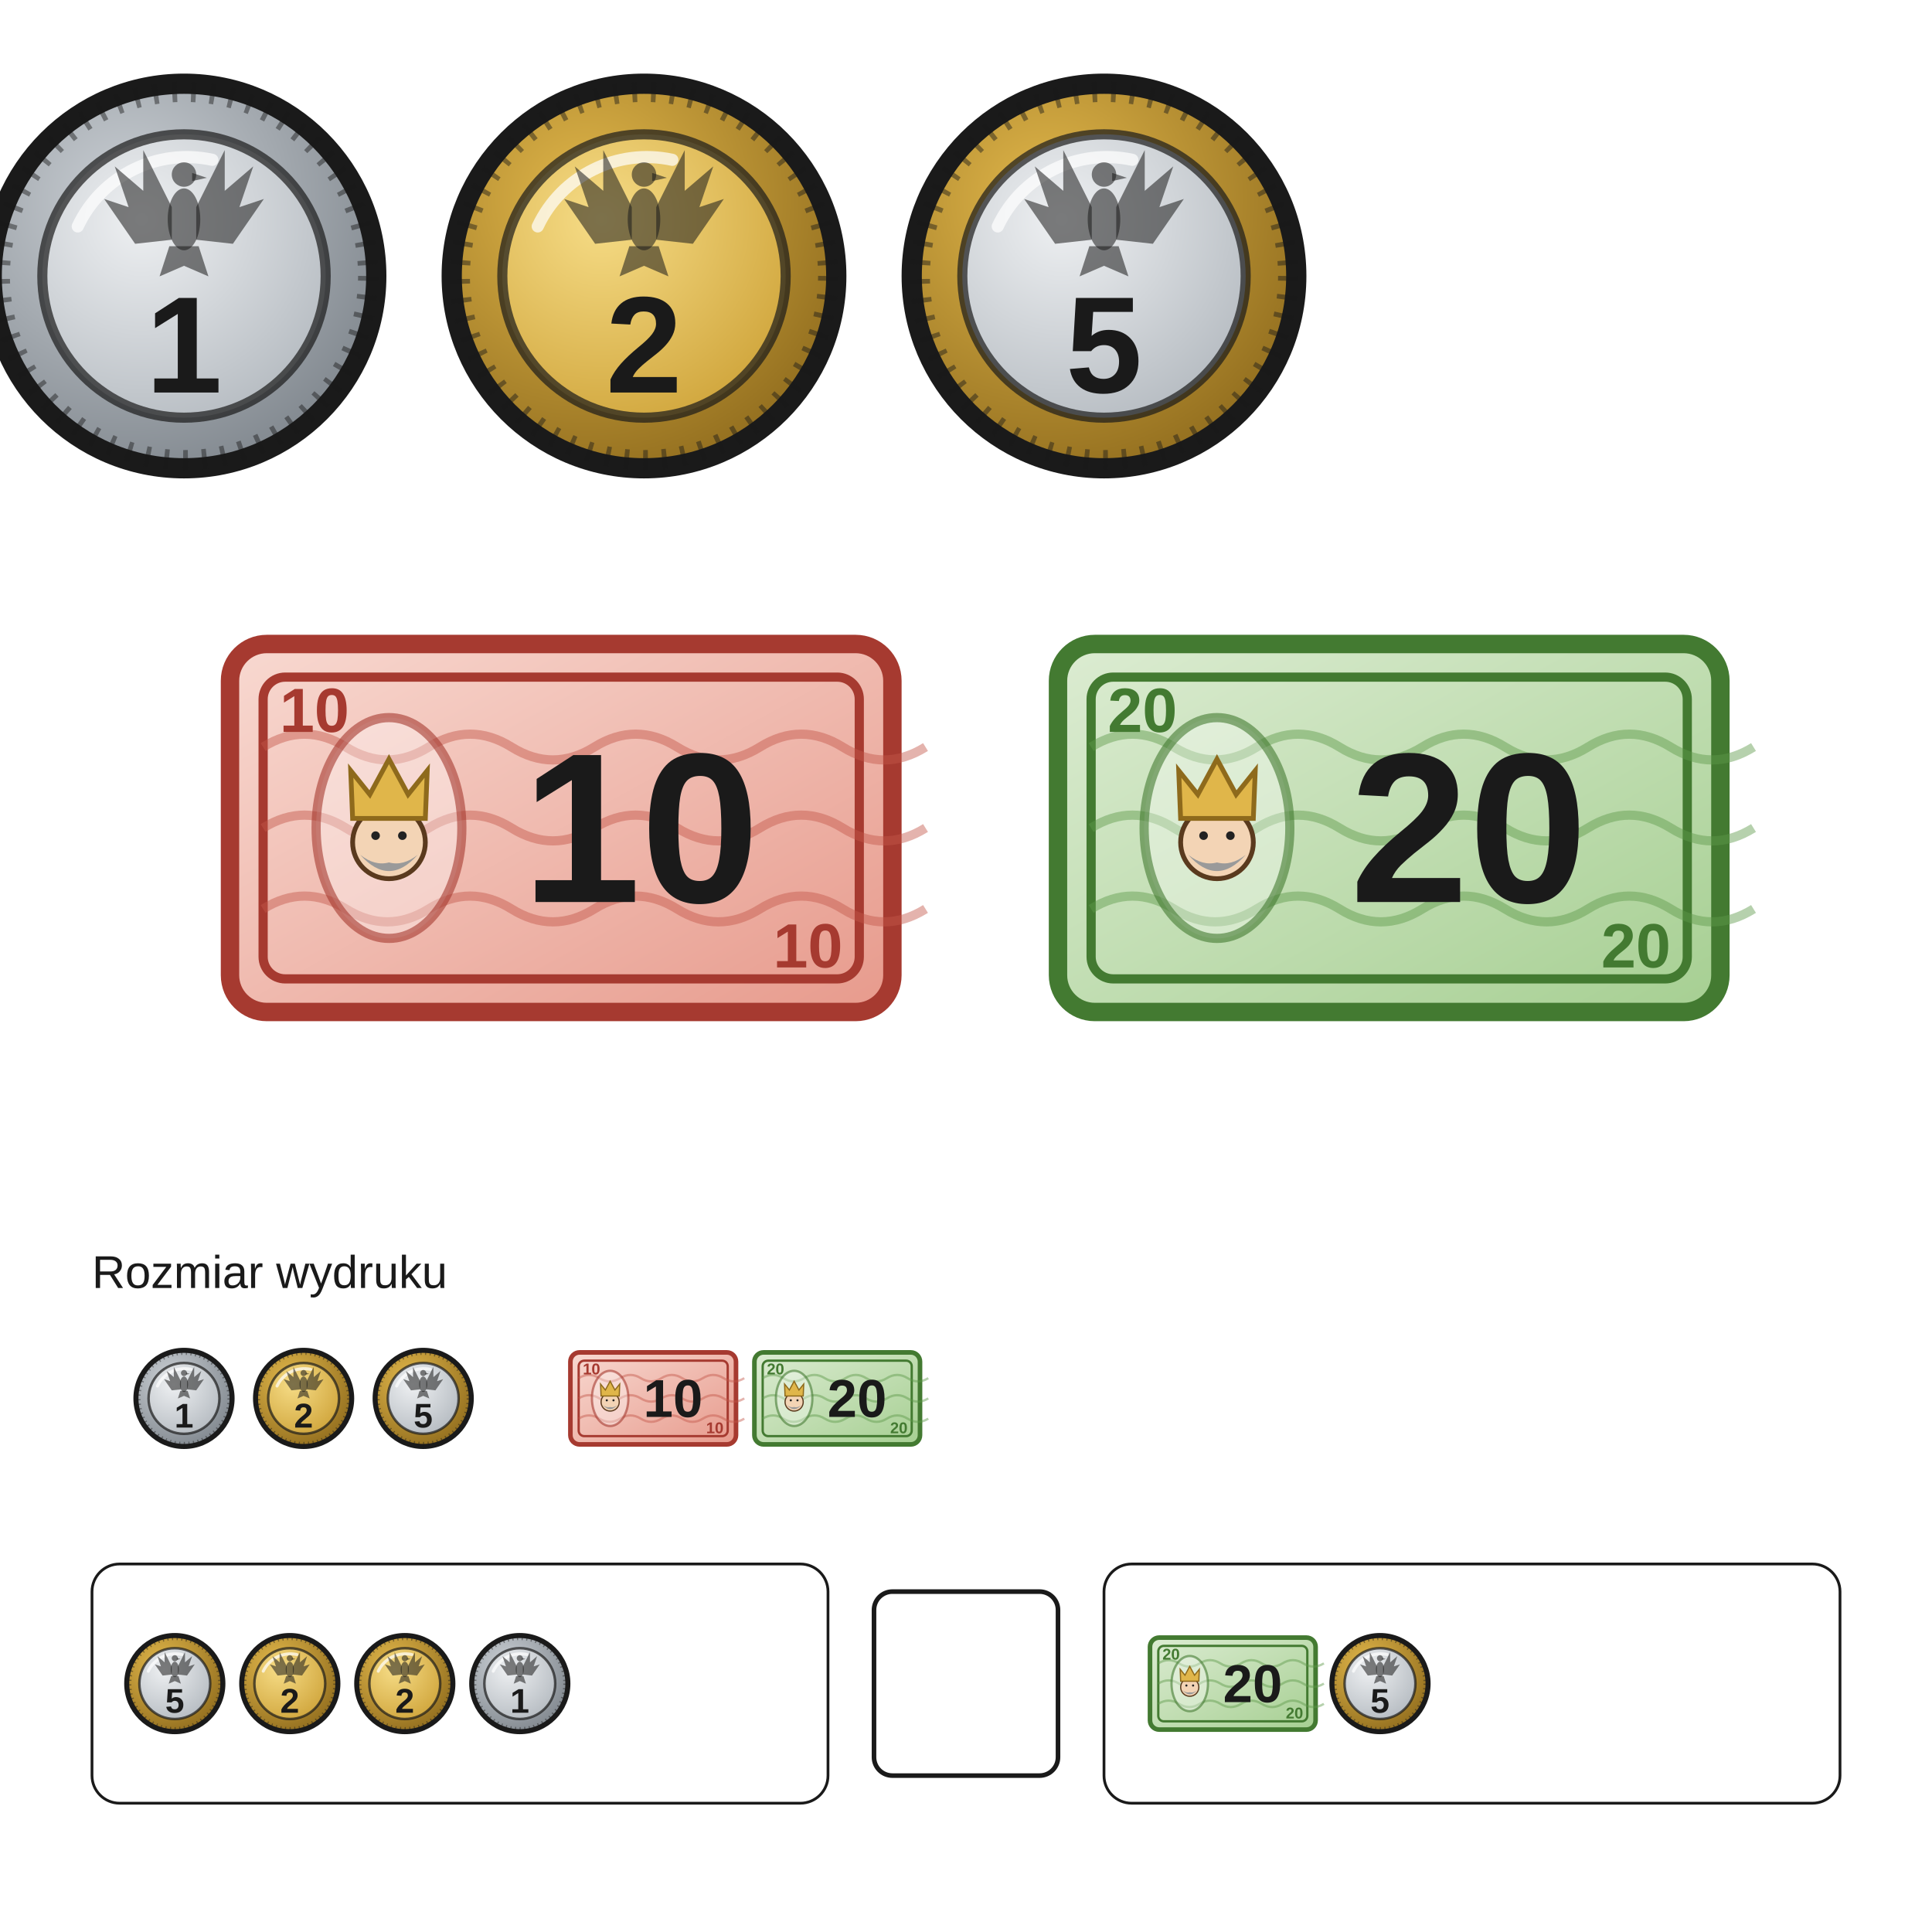
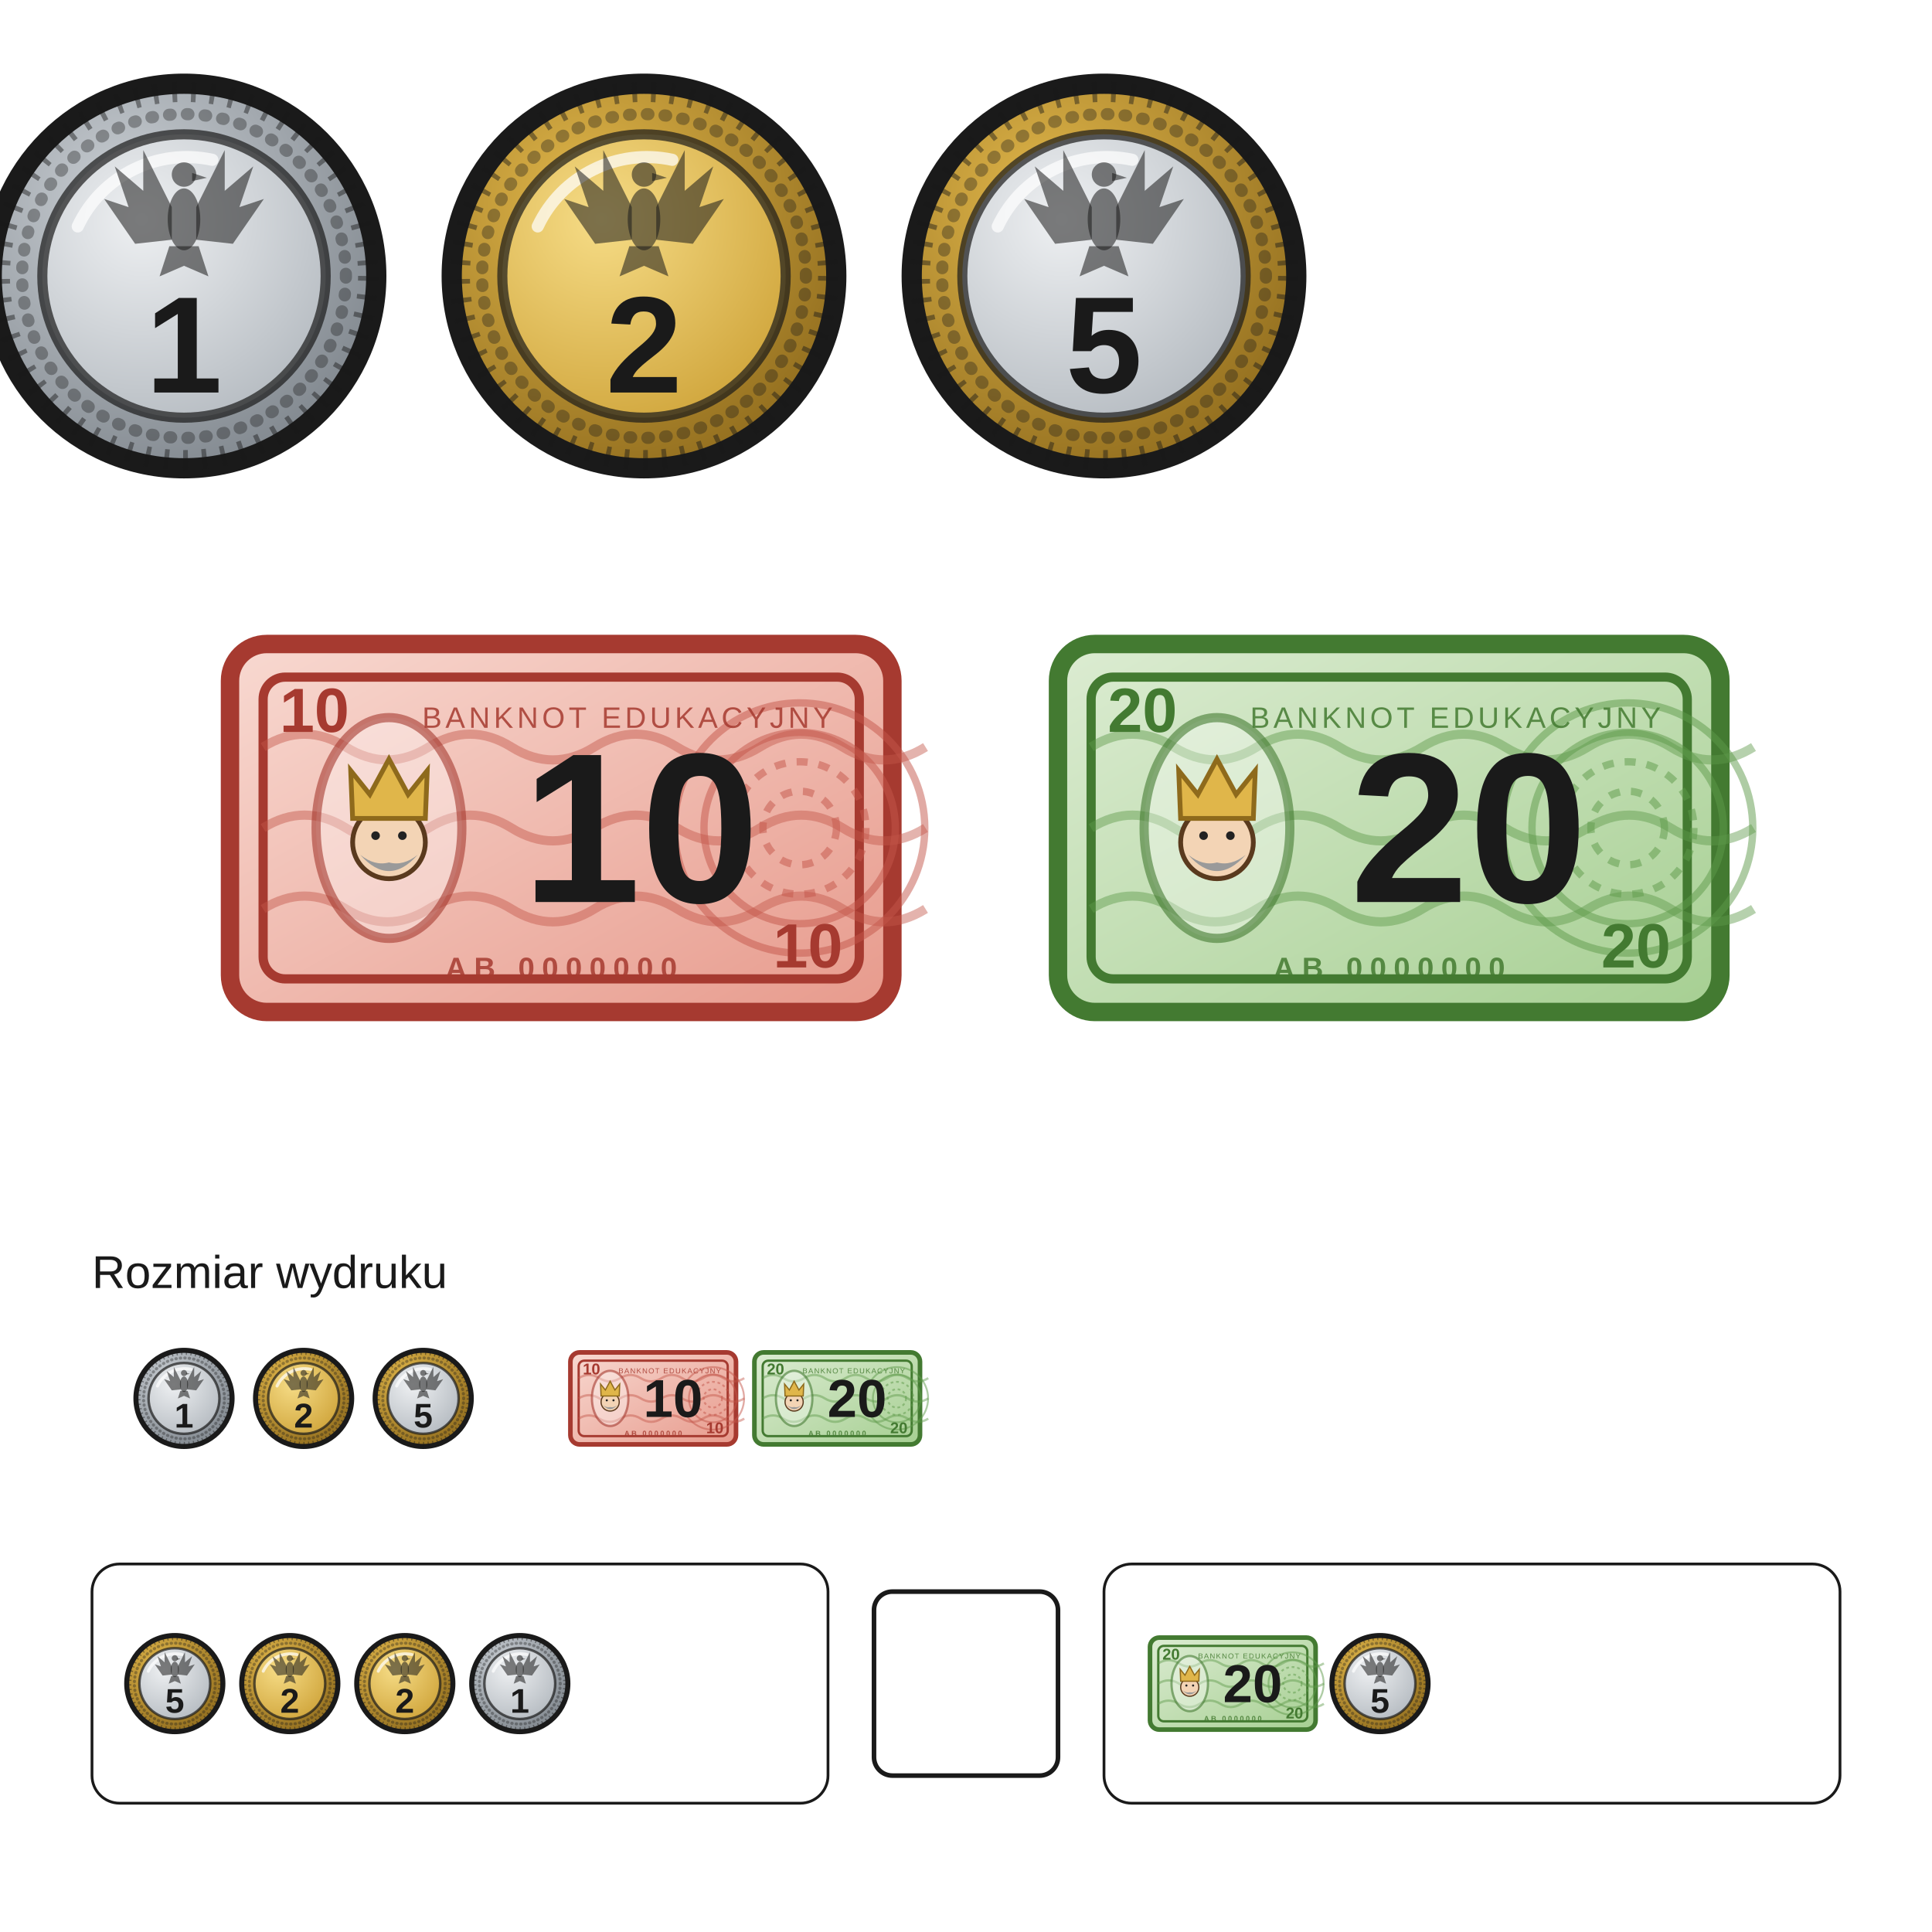
<svg xmlns="http://www.w3.org/2000/svg" width="210mm" height="210mm" viewBox="0 0 210 210">
  <rect width="210" height="210" fill="#fff" />
  <defs>
    <radialGradient id="rim1" cx="35%" cy="30%" r="80%">
      <stop offset="0" stop-color="#c9ced3" />
      <stop offset="1" stop-color="#7d848b" />
    </radialGradient>
    <radialGradient id="face1" cx="35%" cy="30%" r="80%">
      <stop offset="0" stop-color="#eef0f2" />
      <stop offset="1" stop-color="#b4bac0" />
    </radialGradient>
    <radialGradient id="rim2" cx="35%" cy="30%" r="80%">
      <stop offset="0" stop-color="#e0b64a" />
      <stop offset="1" stop-color="#8e6a1c" />
    </radialGradient>
    <radialGradient id="face2" cx="35%" cy="30%" r="80%">
      <stop offset="0" stop-color="#f6dc86" />
      <stop offset="1" stop-color="#cfa43a" />
    </radialGradient>
    <radialGradient id="rim5" cx="35%" cy="30%" r="80%">
      <stop offset="0" stop-color="#e0b64a" />
      <stop offset="1" stop-color="#8e6a1c" />
    </radialGradient>
    <radialGradient id="face5" cx="35%" cy="30%" r="80%">
      <stop offset="0" stop-color="#eef0f2" />
      <stop offset="1" stop-color="#b4bac0" />
    </radialGradient>
    <linearGradient id="note10" x1="0" y1="0" x2="1" y2="1">
      <stop offset="0" stop-color="#f8d9d1" />
      <stop offset="1" stop-color="#e79a8c" />
    </linearGradient>
    <linearGradient id="note20" x1="0" y1="0" x2="1" y2="1">
      <stop offset="0" stop-color="#dcecd2" />
      <stop offset="1" stop-color="#a6cf92" />
    </linearGradient>
  </defs>
  <g>
    <circle cx="20" cy="30" r="20.9" fill="url(#rim1)" stroke="#1a1a1a" stroke-width="2.2" />
    <circle cx="20" cy="30" r="20.02" fill="none" stroke="#1a1a1a" stroke-opacity="0.45" stroke-width="2.2" stroke-dasharray="0.528 1.54" />
+     <circle cx="20" cy="30" r="17.6" fill="none" stroke="#1a1a1a" stroke-opacity="0.35" stroke-width="1.32" stroke-dasharray="0.176 1.76" stroke-linecap="round" />
    <circle cx="20" cy="30" r="15.4" fill="url(#face1)" stroke="#1a1a1a" stroke-opacity="0.7" stroke-width="1.1" />
    <path d="M 8.45 24.61 A 13.09 13.09 0 0 1 23.08 17.372" fill="none" stroke="#fff" stroke-opacity="0.7" stroke-width="1.32" stroke-linecap="round" />
    <g transform="translate(20 23.4) scale(8.855)" fill="#1a1a1a" fill-opacity="0.55">
      <path d="M 0.15 -0.1 L 0.5 -0.8 L 0.5 -0.3 L 0.85 -0.6 L 0.68 -0.1 L 0.98 -0.2 L 0.6 0.35 L 0.15 0.3 Z" />
      <path d="M -0.15 -0.1 L -0.5 -0.8 L -0.5 -0.3 L -0.85 -0.6 L -0.68 -0.1 L -0.98 -0.2 L -0.6 0.35 L -0.15 0.3 Z" />
      <ellipse cx="0" cy="0.05" rx="0.2" ry="0.38" />
      <circle cx="0" cy="-0.5" r="0.15" />
      <path d="M 0.1 -0.52 L 0.28 -0.46 L 0.1 -0.42 Z" />
      <path d="M -0.18 0.38 L 0.18 0.38 L 0.3 0.75 L 0 0.62 L -0.3 0.75 Z" />
    </g>
    <text x="20" y="37.48" font-family="Arial, Helvetica, sans-serif" font-size="14.96" font-weight="700" fill="#1a1a1a" text-anchor="middle" dominant-baseline="central">1</text>
  </g>
  <g>
    <circle cx="70" cy="30" r="20.9" fill="url(#rim2)" stroke="#1a1a1a" stroke-width="2.2" />
    <circle cx="70" cy="30" r="20.02" fill="none" stroke="#1a1a1a" stroke-opacity="0.45" stroke-width="2.2" stroke-dasharray="0.528 1.54" />
+     <circle cx="70" cy="30" r="17.6" fill="none" stroke="#1a1a1a" stroke-opacity="0.35" stroke-width="1.32" stroke-dasharray="0.176 1.76" stroke-linecap="round" />
    <circle cx="70" cy="30" r="15.4" fill="url(#face2)" stroke="#1a1a1a" stroke-opacity="0.7" stroke-width="1.1" />
    <path d="M 58.45 24.61 A 13.09 13.09 0 0 1 73.08 17.372" fill="none" stroke="#fff" stroke-opacity="0.7" stroke-width="1.32" stroke-linecap="round" />
    <g transform="translate(70 23.4) scale(8.855)" fill="#1a1a1a" fill-opacity="0.55">
      <path d="M 0.15 -0.1 L 0.5 -0.8 L 0.5 -0.3 L 0.85 -0.6 L 0.68 -0.1 L 0.98 -0.2 L 0.6 0.35 L 0.15 0.3 Z" />
      <path d="M -0.15 -0.1 L -0.5 -0.8 L -0.5 -0.3 L -0.85 -0.6 L -0.68 -0.1 L -0.98 -0.2 L -0.6 0.35 L -0.15 0.3 Z" />
      <ellipse cx="0" cy="0.05" rx="0.2" ry="0.38" />
      <circle cx="0" cy="-0.5" r="0.15" />
      <path d="M 0.1 -0.52 L 0.28 -0.46 L 0.1 -0.42 Z" />
      <path d="M -0.18 0.38 L 0.18 0.38 L 0.3 0.75 L 0 0.62 L -0.3 0.75 Z" />
    </g>
    <text x="70" y="37.48" font-family="Arial, Helvetica, sans-serif" font-size="14.96" font-weight="700" fill="#1a1a1a" text-anchor="middle" dominant-baseline="central">2</text>
  </g>
  <g>
    <circle cx="120" cy="30" r="20.9" fill="url(#rim5)" stroke="#1a1a1a" stroke-width="2.2" />
    <circle cx="120" cy="30" r="20.02" fill="none" stroke="#1a1a1a" stroke-opacity="0.45" stroke-width="2.2" stroke-dasharray="0.528 1.54" />
+     <circle cx="120" cy="30" r="17.6" fill="none" stroke="#1a1a1a" stroke-opacity="0.35" stroke-width="1.32" stroke-dasharray="0.176 1.76" stroke-linecap="round" />
    <circle cx="120" cy="30" r="15.4" fill="url(#face5)" stroke="#1a1a1a" stroke-opacity="0.7" stroke-width="1.1" />
    <path d="M 108.45 24.61 A 13.09 13.09 0 0 1 123.08 17.372" fill="none" stroke="#fff" stroke-opacity="0.7" stroke-width="1.32" stroke-linecap="round" />
    <g transform="translate(120 23.4) scale(8.855)" fill="#1a1a1a" fill-opacity="0.55">
      <path d="M 0.15 -0.1 L 0.5 -0.8 L 0.5 -0.3 L 0.85 -0.6 L 0.68 -0.1 L 0.98 -0.2 L 0.6 0.35 L 0.15 0.3 Z" />
      <path d="M -0.15 -0.1 L -0.5 -0.8 L -0.5 -0.3 L -0.85 -0.6 L -0.68 -0.1 L -0.98 -0.2 L -0.6 0.35 L -0.15 0.3 Z" />
      <ellipse cx="0" cy="0.05" rx="0.2" ry="0.38" />
      <circle cx="0" cy="-0.5" r="0.15" />
      <path d="M 0.1 -0.52 L 0.28 -0.46 L 0.1 -0.42 Z" />
      <path d="M -0.18 0.38 L 0.18 0.38 L 0.3 0.75 L 0 0.62 L -0.3 0.75 Z" />
    </g>
    <text x="120" y="37.48" font-family="Arial, Helvetica, sans-serif" font-size="14.96" font-weight="700" fill="#1a1a1a" text-anchor="middle" dominant-baseline="central">5</text>
  </g>
  <g>
    <rect x="25" y="70" width="72" height="40" rx="4" fill="url(#note10)" stroke="#a63a30" stroke-width="2" />
    <rect x="28.6" y="73.6" width="64.8" height="32.8" rx="2.4" fill="none" stroke="#a63a30" stroke-width="1" />
    <path d="M 28.6 81.2 q 4.5 -2.8 9 0 q 4.5 2.8 9 0 q 4.5 -2.8 9 0 q 4.5 2.8 9 0 q 4.5 -2.8 9 0 q 4.5 2.8 9 0 q 4.5 -2.8 9 0 q 4.5 2.8 9 0" fill="none" stroke="#c5574a" stroke-opacity="0.45" stroke-width="1" />
    <path d="M 28.6 90 q 4.5 -2.8 9 0 q 4.5 2.8 9 0 q 4.5 -2.8 9 0 q 4.5 2.8 9 0 q 4.5 -2.8 9 0 q 4.5 2.8 9 0 q 4.5 -2.8 9 0 q 4.5 2.8 9 0" fill="none" stroke="#c5574a" stroke-opacity="0.45" stroke-width="1" />
    <path d="M 28.6 98.8 q 4.5 -2.8 9 0 q 4.5 2.8 9 0 q 4.5 -2.8 9 0 q 4.5 2.8 9 0 q 4.5 -2.8 9 0 q 4.5 2.8 9 0 q 4.5 -2.8 9 0 q 4.5 2.8 9 0" fill="none" stroke="#c5574a" stroke-opacity="0.45" stroke-width="1" />
+     <circle cx="86.92" cy="90" r="13.6" fill="none" stroke="#c5574a" stroke-opacity="0.5" stroke-width="0.8" stroke-dasharray="" />
+     <circle cx="86.92" cy="90" r="10.4" fill="none" stroke="#c5574a" stroke-opacity="0.5" stroke-width="0.8" stroke-dasharray="" />
+     <circle cx="86.92" cy="90" r="7.2" fill="none" stroke="#c5574a" stroke-opacity="0.5" stroke-width="0.8" stroke-dasharray="1.2 1.2" />
+     <circle cx="86.92" cy="90" r="4" fill="none" stroke="#c5574a" stroke-opacity="0.5" stroke-width="0.8" stroke-dasharray="1.2 1.2" />
+     <text x="68.2" y="78" font-family="Arial, Helvetica, sans-serif" font-size="3.2" fill="#a63a30" fill-opacity="0.85" text-anchor="middle" dominant-baseline="central" letter-spacing="0.4">BANKNOT EDUKACYJNY</text>
+     <text x="61" y="105.2" font-family="Arial, Helvetica, sans-serif" font-size="3.2" fill="#a63a30" fill-opacity="0.85" text-anchor="middle" dominant-baseline="central" font-weight="700" letter-spacing="0.8">AB 0000000</text>
    <ellipse cx="42.28" cy="90" rx="7.92" ry="12" fill="#fff" fill-opacity="0.35" stroke="#a63a30" stroke-opacity="0.6" stroke-width="1" />
    <g transform="translate(42.28 90) scale(10.4)">
      <circle cx="0" cy="0.15" r="0.38" fill="#f3d4b5" stroke="#5a3a1e" stroke-width="0.05" />
      <path d="M -0.38 -0.1 L -0.4 -0.6 L -0.2 -0.35 L 0 -0.72 L 0.2 -0.35 L 0.4 -0.6 L 0.38 -0.1 Z" fill="#e0b64a" stroke="#8e6a1c" stroke-width="0.05" />
      <circle cx="-0.14" cy="0.08" r="0.045" fill="#222" />
      <circle cx="0.14" cy="0.08" r="0.045" fill="#222" />
      <path d="M -0.3 0.28 Q 0 0.62 0.3 0.28 Q 0.15 0.4 0 0.36 Q -0.15 0.4 -0.3 0.28 Z" fill="#9a9a9a" />
    </g>
    <text x="69.64" y="90" font-family="Arial, Helvetica, sans-serif" font-size="23.2" font-weight="700" fill="#1a1a1a" text-anchor="middle" dominant-baseline="central">10</text>
    <text x="30.4" y="77.2" font-family="Arial, Helvetica, sans-serif" font-size="6.8" font-weight="700" fill="#a63a30" dominant-baseline="central">10</text>
    <text x="91.6" y="102.8" font-family="Arial, Helvetica, sans-serif" font-size="6.8" font-weight="700" fill="#a63a30" dominant-baseline="central" text-anchor="end">10</text>
  </g>
  <g>
    <rect x="115" y="70" width="72" height="40" rx="4" fill="url(#note20)" stroke="#437a31" stroke-width="2" />
    <rect x="118.6" y="73.6" width="64.8" height="32.8" rx="2.4" fill="none" stroke="#437a31" stroke-width="1" />
    <path d="M 118.6 81.2 q 4.5 -2.8 9 0 q 4.5 2.8 9 0 q 4.5 -2.8 9 0 q 4.5 2.8 9 0 q 4.5 -2.8 9 0 q 4.5 2.8 9 0 q 4.5 -2.8 9 0 q 4.5 2.8 9 0" fill="none" stroke="#5f9a4a" stroke-opacity="0.45" stroke-width="1" />
    <path d="M 118.6 90 q 4.5 -2.8 9 0 q 4.5 2.8 9 0 q 4.5 -2.8 9 0 q 4.5 2.8 9 0 q 4.5 -2.8 9 0 q 4.5 2.8 9 0 q 4.5 -2.8 9 0 q 4.5 2.8 9 0" fill="none" stroke="#5f9a4a" stroke-opacity="0.45" stroke-width="1" />
    <path d="M 118.6 98.8 q 4.5 -2.8 9 0 q 4.5 2.8 9 0 q 4.5 -2.8 9 0 q 4.5 2.8 9 0 q 4.5 -2.8 9 0 q 4.5 2.8 9 0 q 4.5 -2.8 9 0 q 4.5 2.8 9 0" fill="none" stroke="#5f9a4a" stroke-opacity="0.45" stroke-width="1" />
+     <circle cx="176.92" cy="90" r="13.6" fill="none" stroke="#5f9a4a" stroke-opacity="0.5" stroke-width="0.8" stroke-dasharray="" />
+     <circle cx="176.92" cy="90" r="10.4" fill="none" stroke="#5f9a4a" stroke-opacity="0.5" stroke-width="0.8" stroke-dasharray="" />
+     <circle cx="176.92" cy="90" r="7.2" fill="none" stroke="#5f9a4a" stroke-opacity="0.5" stroke-width="0.8" stroke-dasharray="1.2 1.2" />
+     <circle cx="176.92" cy="90" r="4" fill="none" stroke="#5f9a4a" stroke-opacity="0.5" stroke-width="0.8" stroke-dasharray="1.2 1.2" />
+     <text x="158.2" y="78" font-family="Arial, Helvetica, sans-serif" font-size="3.2" fill="#437a31" fill-opacity="0.85" text-anchor="middle" dominant-baseline="central" letter-spacing="0.4">BANKNOT EDUKACYJNY</text>
+     <text x="151" y="105.2" font-family="Arial, Helvetica, sans-serif" font-size="3.2" fill="#437a31" fill-opacity="0.85" text-anchor="middle" dominant-baseline="central" font-weight="700" letter-spacing="0.8">AB 0000000</text>
    <ellipse cx="132.28" cy="90" rx="7.92" ry="12" fill="#fff" fill-opacity="0.35" stroke="#437a31" stroke-opacity="0.6" stroke-width="1" />
    <g transform="translate(132.28 90) scale(10.4)">
      <circle cx="0" cy="0.15" r="0.38" fill="#f3d4b5" stroke="#5a3a1e" stroke-width="0.05" />
      <path d="M -0.38 -0.1 L -0.4 -0.6 L -0.2 -0.35 L 0 -0.72 L 0.2 -0.35 L 0.4 -0.6 L 0.38 -0.1 Z" fill="#e0b64a" stroke="#8e6a1c" stroke-width="0.05" />
      <circle cx="-0.14" cy="0.08" r="0.045" fill="#222" />
      <circle cx="0.14" cy="0.08" r="0.045" fill="#222" />
      <path d="M -0.3 0.28 Q 0 0.62 0.3 0.28 Q 0.15 0.4 0 0.36 Q -0.15 0.4 -0.3 0.28 Z" fill="#9a9a9a" />
    </g>
    <text x="159.64" y="90" font-family="Arial, Helvetica, sans-serif" font-size="23.2" font-weight="700" fill="#1a1a1a" text-anchor="middle" dominant-baseline="central">20</text>
    <text x="120.4" y="77.2" font-family="Arial, Helvetica, sans-serif" font-size="6.8" font-weight="700" fill="#437a31" dominant-baseline="central">20</text>
    <text x="181.6" y="102.8" font-family="Arial, Helvetica, sans-serif" font-size="6.8" font-weight="700" fill="#437a31" dominant-baseline="central" text-anchor="end">20</text>
  </g>
  <text x="10" y="140" font-family="Arial, Helvetica, sans-serif" font-size="5" fill="#1a1a1a">Rozmiar wydruku</text>
  <g>
    <circle cx="20" cy="152" r="5.225" fill="url(#rim1)" stroke="#1a1a1a" stroke-width="0.55" />
    <circle cx="20" cy="152" r="5.005" fill="none" stroke="#1a1a1a" stroke-opacity="0.45" stroke-width="0.55" stroke-dasharray="0.132 0.385" />
+     <circle cx="20" cy="152" r="4.4" fill="none" stroke="#1a1a1a" stroke-opacity="0.35" stroke-width="0.33" stroke-dasharray="0.044 0.44" stroke-linecap="round" />
    <circle cx="20" cy="152" r="3.85" fill="url(#face1)" stroke="#1a1a1a" stroke-opacity="0.7" stroke-width="0.275" />
    <path d="M 17.113 150.653 A 3.272 3.272 0 0 1 20.77 148.843" fill="none" stroke="#fff" stroke-opacity="0.7" stroke-width="0.33" stroke-linecap="round" />
    <g transform="translate(20 150.35) scale(2.21375)" fill="#1a1a1a" fill-opacity="0.55">
      <path d="M 0.15 -0.1 L 0.5 -0.8 L 0.5 -0.3 L 0.85 -0.6 L 0.68 -0.1 L 0.98 -0.2 L 0.6 0.35 L 0.15 0.3 Z" />
      <path d="M -0.15 -0.1 L -0.5 -0.8 L -0.5 -0.3 L -0.85 -0.6 L -0.68 -0.1 L -0.98 -0.2 L -0.6 0.35 L -0.15 0.3 Z" />
      <ellipse cx="0" cy="0.05" rx="0.2" ry="0.38" />
      <circle cx="0" cy="-0.5" r="0.15" />
      <path d="M 0.1 -0.52 L 0.28 -0.46 L 0.1 -0.42 Z" />
      <path d="M -0.18 0.38 L 0.18 0.38 L 0.3 0.75 L 0 0.62 L -0.3 0.75 Z" />
    </g>
    <text x="20" y="153.87" font-family="Arial, Helvetica, sans-serif" font-size="3.74" font-weight="700" fill="#1a1a1a" text-anchor="middle" dominant-baseline="central">1</text>
  </g>
  <g>
    <circle cx="33" cy="152" r="5.225" fill="url(#rim2)" stroke="#1a1a1a" stroke-width="0.55" />
    <circle cx="33" cy="152" r="5.005" fill="none" stroke="#1a1a1a" stroke-opacity="0.45" stroke-width="0.55" stroke-dasharray="0.132 0.385" />
+     <circle cx="33" cy="152" r="4.4" fill="none" stroke="#1a1a1a" stroke-opacity="0.35" stroke-width="0.33" stroke-dasharray="0.044 0.44" stroke-linecap="round" />
    <circle cx="33" cy="152" r="3.85" fill="url(#face2)" stroke="#1a1a1a" stroke-opacity="0.7" stroke-width="0.275" />
    <path d="M 30.113 150.653 A 3.272 3.272 0 0 1 33.77 148.843" fill="none" stroke="#fff" stroke-opacity="0.7" stroke-width="0.33" stroke-linecap="round" />
    <g transform="translate(33 150.35) scale(2.21375)" fill="#1a1a1a" fill-opacity="0.55">
      <path d="M 0.15 -0.1 L 0.5 -0.8 L 0.5 -0.3 L 0.85 -0.6 L 0.68 -0.1 L 0.98 -0.2 L 0.6 0.35 L 0.15 0.3 Z" />
      <path d="M -0.15 -0.1 L -0.5 -0.8 L -0.5 -0.3 L -0.85 -0.6 L -0.68 -0.1 L -0.98 -0.2 L -0.6 0.35 L -0.15 0.3 Z" />
      <ellipse cx="0" cy="0.05" rx="0.2" ry="0.38" />
      <circle cx="0" cy="-0.5" r="0.15" />
      <path d="M 0.1 -0.52 L 0.28 -0.46 L 0.1 -0.42 Z" />
      <path d="M -0.18 0.38 L 0.18 0.38 L 0.3 0.75 L 0 0.62 L -0.3 0.75 Z" />
    </g>
    <text x="33" y="153.87" font-family="Arial, Helvetica, sans-serif" font-size="3.74" font-weight="700" fill="#1a1a1a" text-anchor="middle" dominant-baseline="central">2</text>
  </g>
  <g>
    <circle cx="46" cy="152" r="5.225" fill="url(#rim5)" stroke="#1a1a1a" stroke-width="0.55" />
    <circle cx="46" cy="152" r="5.005" fill="none" stroke="#1a1a1a" stroke-opacity="0.45" stroke-width="0.55" stroke-dasharray="0.132 0.385" />
+     <circle cx="46" cy="152" r="4.4" fill="none" stroke="#1a1a1a" stroke-opacity="0.35" stroke-width="0.33" stroke-dasharray="0.044 0.44" stroke-linecap="round" />
    <circle cx="46" cy="152" r="3.85" fill="url(#face5)" stroke="#1a1a1a" stroke-opacity="0.7" stroke-width="0.275" />
    <path d="M 43.112 150.653 A 3.272 3.272 0 0 1 46.77 148.843" fill="none" stroke="#fff" stroke-opacity="0.7" stroke-width="0.33" stroke-linecap="round" />
    <g transform="translate(46 150.35) scale(2.21375)" fill="#1a1a1a" fill-opacity="0.55">
      <path d="M 0.15 -0.1 L 0.5 -0.8 L 0.5 -0.3 L 0.85 -0.6 L 0.68 -0.1 L 0.98 -0.2 L 0.6 0.35 L 0.15 0.3 Z" />
      <path d="M -0.15 -0.1 L -0.5 -0.8 L -0.5 -0.3 L -0.85 -0.6 L -0.68 -0.1 L -0.98 -0.2 L -0.6 0.35 L -0.15 0.3 Z" />
      <ellipse cx="0" cy="0.05" rx="0.2" ry="0.38" />
      <circle cx="0" cy="-0.5" r="0.15" />
      <path d="M 0.1 -0.52 L 0.28 -0.46 L 0.1 -0.42 Z" />
      <path d="M -0.18 0.38 L 0.18 0.38 L 0.3 0.75 L 0 0.62 L -0.3 0.75 Z" />
    </g>
    <text x="46" y="153.87" font-family="Arial, Helvetica, sans-serif" font-size="3.74" font-weight="700" fill="#1a1a1a" text-anchor="middle" dominant-baseline="central">5</text>
  </g>
  <g>
    <rect x="62" y="147" width="18" height="10" rx="1" fill="url(#note10)" stroke="#a63a30" stroke-width="0.5" />
    <rect x="62.9" y="147.9" width="16.2" height="8.2" rx="0.6" fill="none" stroke="#a63a30" stroke-width="0.25" />
    <path d="M 62.9 149.8 q 1.125 -0.7 2.25 0 q 1.125 0.7 2.25 0 q 1.125 -0.7 2.25 0 q 1.125 0.7 2.25 0 q 1.125 -0.7 2.25 0 q 1.125 0.7 2.25 0 q 1.125 -0.7 2.25 0 q 1.125 0.7 2.25 0" fill="none" stroke="#c5574a" stroke-opacity="0.45" stroke-width="0.25" />
    <path d="M 62.9 152 q 1.125 -0.7 2.25 0 q 1.125 0.7 2.25 0 q 1.125 -0.7 2.25 0 q 1.125 0.7 2.25 0 q 1.125 -0.7 2.25 0 q 1.125 0.7 2.25 0 q 1.125 -0.7 2.25 0 q 1.125 0.7 2.25 0" fill="none" stroke="#c5574a" stroke-opacity="0.45" stroke-width="0.25" />
    <path d="M 62.9 154.2 q 1.125 -0.7 2.25 0 q 1.125 0.7 2.25 0 q 1.125 -0.7 2.25 0 q 1.125 0.7 2.25 0 q 1.125 -0.7 2.25 0 q 1.125 0.7 2.25 0 q 1.125 -0.7 2.25 0 q 1.125 0.7 2.25 0" fill="none" stroke="#c5574a" stroke-opacity="0.45" stroke-width="0.25" />
+     <circle cx="77.48" cy="152" r="3.4" fill="none" stroke="#c5574a" stroke-opacity="0.5" stroke-width="0.2" stroke-dasharray="" />
+     <circle cx="77.48" cy="152" r="2.6" fill="none" stroke="#c5574a" stroke-opacity="0.5" stroke-width="0.2" stroke-dasharray="" />
+     <circle cx="77.48" cy="152" r="1.8" fill="none" stroke="#c5574a" stroke-opacity="0.5" stroke-width="0.2" stroke-dasharray="0.3 0.3" />
+     <circle cx="77.48" cy="152" r="1" fill="none" stroke="#c5574a" stroke-opacity="0.5" stroke-width="0.2" stroke-dasharray="0.3 0.3" />
+     <text x="72.8" y="149" font-family="Arial, Helvetica, sans-serif" font-size="0.8" fill="#a63a30" fill-opacity="0.85" text-anchor="middle" dominant-baseline="central" letter-spacing="0.1">BANKNOT EDUKACYJNY</text>
+     <text x="71" y="155.8" font-family="Arial, Helvetica, sans-serif" font-size="0.8" fill="#a63a30" fill-opacity="0.85" text-anchor="middle" dominant-baseline="central" font-weight="700" letter-spacing="0.2">AB 0000000</text>
    <ellipse cx="66.32" cy="152" rx="1.98" ry="3" fill="#fff" fill-opacity="0.35" stroke="#a63a30" stroke-opacity="0.6" stroke-width="0.25" />
    <g transform="translate(66.32 152) scale(2.6)">
      <circle cx="0" cy="0.15" r="0.38" fill="#f3d4b5" stroke="#5a3a1e" stroke-width="0.05" />
      <path d="M -0.38 -0.1 L -0.4 -0.6 L -0.2 -0.35 L 0 -0.72 L 0.2 -0.35 L 0.4 -0.6 L 0.38 -0.1 Z" fill="#e0b64a" stroke="#8e6a1c" stroke-width="0.05" />
      <circle cx="-0.14" cy="0.08" r="0.045" fill="#222" />
      <circle cx="0.14" cy="0.08" r="0.045" fill="#222" />
      <path d="M -0.3 0.28 Q 0 0.62 0.3 0.28 Q 0.15 0.4 0 0.36 Q -0.15 0.4 -0.3 0.28 Z" fill="#9a9a9a" />
    </g>
    <text x="73.16" y="152" font-family="Arial, Helvetica, sans-serif" font-size="5.8" font-weight="700" fill="#1a1a1a" text-anchor="middle" dominant-baseline="central">10</text>
    <text x="63.35" y="148.8" font-family="Arial, Helvetica, sans-serif" font-size="1.7" font-weight="700" fill="#a63a30" dominant-baseline="central">10</text>
    <text x="78.65" y="155.2" font-family="Arial, Helvetica, sans-serif" font-size="1.7" font-weight="700" fill="#a63a30" dominant-baseline="central" text-anchor="end">10</text>
  </g>
  <g>
    <rect x="82" y="147" width="18" height="10" rx="1" fill="url(#note20)" stroke="#437a31" stroke-width="0.5" />
    <rect x="82.9" y="147.9" width="16.2" height="8.2" rx="0.6" fill="none" stroke="#437a31" stroke-width="0.25" />
    <path d="M 82.9 149.8 q 1.125 -0.7 2.25 0 q 1.125 0.7 2.25 0 q 1.125 -0.7 2.25 0 q 1.125 0.7 2.25 0 q 1.125 -0.7 2.25 0 q 1.125 0.7 2.25 0 q 1.125 -0.7 2.25 0 q 1.125 0.7 2.25 0" fill="none" stroke="#5f9a4a" stroke-opacity="0.45" stroke-width="0.25" />
    <path d="M 82.9 152 q 1.125 -0.7 2.25 0 q 1.125 0.7 2.25 0 q 1.125 -0.7 2.25 0 q 1.125 0.7 2.25 0 q 1.125 -0.7 2.25 0 q 1.125 0.7 2.25 0 q 1.125 -0.7 2.25 0 q 1.125 0.7 2.25 0" fill="none" stroke="#5f9a4a" stroke-opacity="0.45" stroke-width="0.25" />
    <path d="M 82.9 154.2 q 1.125 -0.7 2.25 0 q 1.125 0.7 2.25 0 q 1.125 -0.7 2.25 0 q 1.125 0.7 2.25 0 q 1.125 -0.7 2.25 0 q 1.125 0.7 2.25 0 q 1.125 -0.7 2.25 0 q 1.125 0.7 2.25 0" fill="none" stroke="#5f9a4a" stroke-opacity="0.45" stroke-width="0.25" />
+     <circle cx="97.48" cy="152" r="3.4" fill="none" stroke="#5f9a4a" stroke-opacity="0.5" stroke-width="0.2" stroke-dasharray="" />
+     <circle cx="97.48" cy="152" r="2.6" fill="none" stroke="#5f9a4a" stroke-opacity="0.5" stroke-width="0.2" stroke-dasharray="" />
+     <circle cx="97.48" cy="152" r="1.8" fill="none" stroke="#5f9a4a" stroke-opacity="0.5" stroke-width="0.2" stroke-dasharray="0.3 0.3" />
+     <circle cx="97.48" cy="152" r="1" fill="none" stroke="#5f9a4a" stroke-opacity="0.5" stroke-width="0.2" stroke-dasharray="0.3 0.3" />
+     <text x="92.8" y="149" font-family="Arial, Helvetica, sans-serif" font-size="0.8" fill="#437a31" fill-opacity="0.85" text-anchor="middle" dominant-baseline="central" letter-spacing="0.1">BANKNOT EDUKACYJNY</text>
+     <text x="91" y="155.8" font-family="Arial, Helvetica, sans-serif" font-size="0.8" fill="#437a31" fill-opacity="0.85" text-anchor="middle" dominant-baseline="central" font-weight="700" letter-spacing="0.2">AB 0000000</text>
    <ellipse cx="86.32" cy="152" rx="1.98" ry="3" fill="#fff" fill-opacity="0.35" stroke="#437a31" stroke-opacity="0.6" stroke-width="0.25" />
    <g transform="translate(86.32 152) scale(2.6)">
      <circle cx="0" cy="0.15" r="0.38" fill="#f3d4b5" stroke="#5a3a1e" stroke-width="0.05" />
      <path d="M -0.38 -0.1 L -0.4 -0.6 L -0.2 -0.35 L 0 -0.72 L 0.2 -0.35 L 0.4 -0.6 L 0.38 -0.1 Z" fill="#e0b64a" stroke="#8e6a1c" stroke-width="0.05" />
      <circle cx="-0.14" cy="0.08" r="0.045" fill="#222" />
      <circle cx="0.14" cy="0.08" r="0.045" fill="#222" />
      <path d="M -0.3 0.28 Q 0 0.62 0.3 0.28 Q 0.15 0.4 0 0.36 Q -0.15 0.4 -0.3 0.28 Z" fill="#9a9a9a" />
    </g>
    <text x="93.16" y="152" font-family="Arial, Helvetica, sans-serif" font-size="5.8" font-weight="700" fill="#1a1a1a" text-anchor="middle" dominant-baseline="central">20</text>
    <text x="83.35" y="148.8" font-family="Arial, Helvetica, sans-serif" font-size="1.7" font-weight="700" fill="#437a31" dominant-baseline="central">20</text>
    <text x="98.65" y="155.2" font-family="Arial, Helvetica, sans-serif" font-size="1.7" font-weight="700" fill="#437a31" dominant-baseline="central" text-anchor="end">20</text>
  </g>
  <rect x="10" y="170" width="80" height="26" rx="3" fill="none" stroke="#1a1a1a" stroke-width="0.3" />
  <rect x="120" y="170" width="80" height="26" rx="3" fill="none" stroke="#1a1a1a" stroke-width="0.3" />
  <rect x="95" y="173" width="20" height="20" rx="2" fill="none" stroke="#1a1a1a" stroke-width="0.5" />
  <g>
    <circle cx="19" cy="183" r="5.225" fill="url(#rim5)" stroke="#1a1a1a" stroke-width="0.55" />
    <circle cx="19" cy="183" r="5.005" fill="none" stroke="#1a1a1a" stroke-opacity="0.45" stroke-width="0.55" stroke-dasharray="0.132 0.385" />
+     <circle cx="19" cy="183" r="4.4" fill="none" stroke="#1a1a1a" stroke-opacity="0.35" stroke-width="0.33" stroke-dasharray="0.044 0.44" stroke-linecap="round" />
    <circle cx="19" cy="183" r="3.85" fill="url(#face5)" stroke="#1a1a1a" stroke-opacity="0.7" stroke-width="0.275" />
    <path d="M 16.113 181.653 A 3.272 3.272 0 0 1 19.77 179.843" fill="none" stroke="#fff" stroke-opacity="0.7" stroke-width="0.33" stroke-linecap="round" />
    <g transform="translate(19 181.35) scale(2.21375)" fill="#1a1a1a" fill-opacity="0.55">
      <path d="M 0.15 -0.1 L 0.5 -0.8 L 0.5 -0.3 L 0.85 -0.6 L 0.68 -0.1 L 0.98 -0.2 L 0.6 0.35 L 0.15 0.3 Z" />
      <path d="M -0.15 -0.1 L -0.5 -0.8 L -0.5 -0.3 L -0.85 -0.6 L -0.68 -0.1 L -0.98 -0.2 L -0.6 0.35 L -0.15 0.3 Z" />
      <ellipse cx="0" cy="0.05" rx="0.2" ry="0.38" />
      <circle cx="0" cy="-0.5" r="0.15" />
      <path d="M 0.1 -0.52 L 0.28 -0.46 L 0.1 -0.42 Z" />
      <path d="M -0.18 0.38 L 0.18 0.38 L 0.3 0.75 L 0 0.62 L -0.3 0.75 Z" />
    </g>
    <text x="19" y="184.87" font-family="Arial, Helvetica, sans-serif" font-size="3.74" font-weight="700" fill="#1a1a1a" text-anchor="middle" dominant-baseline="central">5</text>
  </g>
  <g>
    <circle cx="31.5" cy="183" r="5.225" fill="url(#rim2)" stroke="#1a1a1a" stroke-width="0.55" />
    <circle cx="31.5" cy="183" r="5.005" fill="none" stroke="#1a1a1a" stroke-opacity="0.45" stroke-width="0.55" stroke-dasharray="0.132 0.385" />
+     <circle cx="31.5" cy="183" r="4.4" fill="none" stroke="#1a1a1a" stroke-opacity="0.35" stroke-width="0.33" stroke-dasharray="0.044 0.44" stroke-linecap="round" />
    <circle cx="31.5" cy="183" r="3.85" fill="url(#face2)" stroke="#1a1a1a" stroke-opacity="0.7" stroke-width="0.275" />
    <path d="M 28.613 181.653 A 3.272 3.272 0 0 1 32.27 179.843" fill="none" stroke="#fff" stroke-opacity="0.7" stroke-width="0.33" stroke-linecap="round" />
    <g transform="translate(31.5 181.35) scale(2.21375)" fill="#1a1a1a" fill-opacity="0.55">
      <path d="M 0.15 -0.1 L 0.5 -0.8 L 0.5 -0.3 L 0.85 -0.6 L 0.68 -0.1 L 0.98 -0.2 L 0.6 0.35 L 0.15 0.3 Z" />
      <path d="M -0.15 -0.1 L -0.5 -0.8 L -0.5 -0.3 L -0.85 -0.6 L -0.68 -0.1 L -0.98 -0.2 L -0.6 0.35 L -0.15 0.3 Z" />
      <ellipse cx="0" cy="0.05" rx="0.2" ry="0.38" />
      <circle cx="0" cy="-0.5" r="0.15" />
      <path d="M 0.1 -0.52 L 0.28 -0.46 L 0.1 -0.42 Z" />
      <path d="M -0.18 0.38 L 0.18 0.38 L 0.3 0.75 L 0 0.62 L -0.3 0.75 Z" />
    </g>
    <text x="31.5" y="184.87" font-family="Arial, Helvetica, sans-serif" font-size="3.74" font-weight="700" fill="#1a1a1a" text-anchor="middle" dominant-baseline="central">2</text>
  </g>
  <g>
    <circle cx="44" cy="183" r="5.225" fill="url(#rim2)" stroke="#1a1a1a" stroke-width="0.55" />
    <circle cx="44" cy="183" r="5.005" fill="none" stroke="#1a1a1a" stroke-opacity="0.45" stroke-width="0.55" stroke-dasharray="0.132 0.385" />
+     <circle cx="44" cy="183" r="4.4" fill="none" stroke="#1a1a1a" stroke-opacity="0.35" stroke-width="0.33" stroke-dasharray="0.044 0.44" stroke-linecap="round" />
    <circle cx="44" cy="183" r="3.85" fill="url(#face2)" stroke="#1a1a1a" stroke-opacity="0.7" stroke-width="0.275" />
    <path d="M 41.112 181.653 A 3.272 3.272 0 0 1 44.77 179.843" fill="none" stroke="#fff" stroke-opacity="0.7" stroke-width="0.33" stroke-linecap="round" />
    <g transform="translate(44 181.35) scale(2.21375)" fill="#1a1a1a" fill-opacity="0.55">
      <path d="M 0.15 -0.1 L 0.5 -0.8 L 0.5 -0.3 L 0.85 -0.6 L 0.68 -0.1 L 0.98 -0.2 L 0.6 0.35 L 0.15 0.3 Z" />
      <path d="M -0.15 -0.1 L -0.5 -0.8 L -0.5 -0.3 L -0.85 -0.6 L -0.68 -0.1 L -0.98 -0.2 L -0.6 0.35 L -0.15 0.3 Z" />
      <ellipse cx="0" cy="0.05" rx="0.2" ry="0.38" />
      <circle cx="0" cy="-0.5" r="0.15" />
      <path d="M 0.1 -0.52 L 0.28 -0.46 L 0.1 -0.42 Z" />
      <path d="M -0.18 0.38 L 0.18 0.38 L 0.3 0.75 L 0 0.62 L -0.3 0.75 Z" />
    </g>
    <text x="44" y="184.87" font-family="Arial, Helvetica, sans-serif" font-size="3.74" font-weight="700" fill="#1a1a1a" text-anchor="middle" dominant-baseline="central">2</text>
  </g>
  <g>
    <circle cx="56.5" cy="183" r="5.225" fill="url(#rim1)" stroke="#1a1a1a" stroke-width="0.55" />
    <circle cx="56.5" cy="183" r="5.005" fill="none" stroke="#1a1a1a" stroke-opacity="0.45" stroke-width="0.55" stroke-dasharray="0.132 0.385" />
+     <circle cx="56.5" cy="183" r="4.4" fill="none" stroke="#1a1a1a" stroke-opacity="0.35" stroke-width="0.33" stroke-dasharray="0.044 0.44" stroke-linecap="round" />
    <circle cx="56.5" cy="183" r="3.85" fill="url(#face1)" stroke="#1a1a1a" stroke-opacity="0.7" stroke-width="0.275" />
    <path d="M 53.612 181.653 A 3.272 3.272 0 0 1 57.27 179.843" fill="none" stroke="#fff" stroke-opacity="0.7" stroke-width="0.33" stroke-linecap="round" />
    <g transform="translate(56.5 181.35) scale(2.21375)" fill="#1a1a1a" fill-opacity="0.55">
      <path d="M 0.15 -0.1 L 0.5 -0.8 L 0.5 -0.3 L 0.85 -0.6 L 0.68 -0.1 L 0.98 -0.2 L 0.6 0.35 L 0.15 0.3 Z" />
      <path d="M -0.15 -0.1 L -0.5 -0.8 L -0.5 -0.3 L -0.85 -0.6 L -0.68 -0.1 L -0.98 -0.2 L -0.6 0.35 L -0.15 0.3 Z" />
      <ellipse cx="0" cy="0.05" rx="0.2" ry="0.38" />
      <circle cx="0" cy="-0.5" r="0.15" />
      <path d="M 0.1 -0.52 L 0.28 -0.46 L 0.1 -0.42 Z" />
      <path d="M -0.18 0.38 L 0.18 0.38 L 0.3 0.75 L 0 0.62 L -0.3 0.75 Z" />
    </g>
    <text x="56.5" y="184.87" font-family="Arial, Helvetica, sans-serif" font-size="3.74" font-weight="700" fill="#1a1a1a" text-anchor="middle" dominant-baseline="central">1</text>
  </g>
  <g>
    <rect x="125" y="178" width="18" height="10" rx="1" fill="url(#note20)" stroke="#437a31" stroke-width="0.5" />
    <rect x="125.9" y="178.9" width="16.2" height="8.2" rx="0.6" fill="none" stroke="#437a31" stroke-width="0.25" />
    <path d="M 125.9 180.8 q 1.125 -0.7 2.25 0 q 1.125 0.7 2.25 0 q 1.125 -0.7 2.25 0 q 1.125 0.7 2.25 0 q 1.125 -0.7 2.25 0 q 1.125 0.7 2.25 0 q 1.125 -0.7 2.25 0 q 1.125 0.7 2.25 0" fill="none" stroke="#5f9a4a" stroke-opacity="0.45" stroke-width="0.25" />
    <path d="M 125.9 183 q 1.125 -0.7 2.25 0 q 1.125 0.7 2.25 0 q 1.125 -0.7 2.25 0 q 1.125 0.7 2.25 0 q 1.125 -0.7 2.25 0 q 1.125 0.7 2.25 0 q 1.125 -0.7 2.25 0 q 1.125 0.7 2.25 0" fill="none" stroke="#5f9a4a" stroke-opacity="0.45" stroke-width="0.25" />
    <path d="M 125.9 185.2 q 1.125 -0.7 2.25 0 q 1.125 0.7 2.25 0 q 1.125 -0.7 2.25 0 q 1.125 0.7 2.25 0 q 1.125 -0.7 2.25 0 q 1.125 0.7 2.25 0 q 1.125 -0.7 2.25 0 q 1.125 0.7 2.25 0" fill="none" stroke="#5f9a4a" stroke-opacity="0.45" stroke-width="0.25" />
+     <circle cx="140.48" cy="183" r="3.4" fill="none" stroke="#5f9a4a" stroke-opacity="0.5" stroke-width="0.2" stroke-dasharray="" />
+     <circle cx="140.48" cy="183" r="2.6" fill="none" stroke="#5f9a4a" stroke-opacity="0.5" stroke-width="0.2" stroke-dasharray="" />
+     <circle cx="140.48" cy="183" r="1.8" fill="none" stroke="#5f9a4a" stroke-opacity="0.5" stroke-width="0.2" stroke-dasharray="0.3 0.3" />
+     <circle cx="140.48" cy="183" r="1" fill="none" stroke="#5f9a4a" stroke-opacity="0.5" stroke-width="0.2" stroke-dasharray="0.3 0.3" />
+     <text x="135.8" y="180" font-family="Arial, Helvetica, sans-serif" font-size="0.8" fill="#437a31" fill-opacity="0.85" text-anchor="middle" dominant-baseline="central" letter-spacing="0.1">BANKNOT EDUKACYJNY</text>
+     <text x="134" y="186.8" font-family="Arial, Helvetica, sans-serif" font-size="0.8" fill="#437a31" fill-opacity="0.85" text-anchor="middle" dominant-baseline="central" font-weight="700" letter-spacing="0.2">AB 0000000</text>
    <ellipse cx="129.32" cy="183" rx="1.98" ry="3" fill="#fff" fill-opacity="0.35" stroke="#437a31" stroke-opacity="0.6" stroke-width="0.25" />
    <g transform="translate(129.32 183) scale(2.6)">
      <circle cx="0" cy="0.15" r="0.38" fill="#f3d4b5" stroke="#5a3a1e" stroke-width="0.05" />
      <path d="M -0.38 -0.1 L -0.4 -0.6 L -0.2 -0.35 L 0 -0.72 L 0.2 -0.35 L 0.4 -0.6 L 0.38 -0.1 Z" fill="#e0b64a" stroke="#8e6a1c" stroke-width="0.05" />
      <circle cx="-0.14" cy="0.08" r="0.045" fill="#222" />
      <circle cx="0.14" cy="0.08" r="0.045" fill="#222" />
      <path d="M -0.3 0.28 Q 0 0.62 0.3 0.28 Q 0.15 0.4 0 0.36 Q -0.15 0.4 -0.3 0.28 Z" fill="#9a9a9a" />
    </g>
    <text x="136.16" y="183" font-family="Arial, Helvetica, sans-serif" font-size="5.8" font-weight="700" fill="#1a1a1a" text-anchor="middle" dominant-baseline="central">20</text>
    <text x="126.35" y="179.8" font-family="Arial, Helvetica, sans-serif" font-size="1.7" font-weight="700" fill="#437a31" dominant-baseline="central">20</text>
    <text x="141.65" y="186.2" font-family="Arial, Helvetica, sans-serif" font-size="1.7" font-weight="700" fill="#437a31" dominant-baseline="central" text-anchor="end">20</text>
  </g>
  <g>
    <circle cx="150" cy="183" r="5.225" fill="url(#rim5)" stroke="#1a1a1a" stroke-width="0.55" />
    <circle cx="150" cy="183" r="5.005" fill="none" stroke="#1a1a1a" stroke-opacity="0.45" stroke-width="0.55" stroke-dasharray="0.132 0.385" />
+     <circle cx="150" cy="183" r="4.4" fill="none" stroke="#1a1a1a" stroke-opacity="0.35" stroke-width="0.33" stroke-dasharray="0.044 0.44" stroke-linecap="round" />
    <circle cx="150" cy="183" r="3.85" fill="url(#face5)" stroke="#1a1a1a" stroke-opacity="0.7" stroke-width="0.275" />
    <path d="M 147.113 181.653 A 3.272 3.272 0 0 1 150.77 179.843" fill="none" stroke="#fff" stroke-opacity="0.7" stroke-width="0.33" stroke-linecap="round" />
    <g transform="translate(150 181.35) scale(2.21375)" fill="#1a1a1a" fill-opacity="0.55">
      <path d="M 0.15 -0.1 L 0.5 -0.8 L 0.5 -0.3 L 0.85 -0.6 L 0.68 -0.1 L 0.98 -0.2 L 0.6 0.35 L 0.15 0.3 Z" />
      <path d="M -0.15 -0.1 L -0.5 -0.8 L -0.5 -0.3 L -0.85 -0.6 L -0.68 -0.1 L -0.98 -0.2 L -0.6 0.35 L -0.15 0.3 Z" />
      <ellipse cx="0" cy="0.05" rx="0.2" ry="0.38" />
      <circle cx="0" cy="-0.5" r="0.15" />
      <path d="M 0.1 -0.52 L 0.28 -0.46 L 0.1 -0.42 Z" />
      <path d="M -0.18 0.38 L 0.18 0.38 L 0.3 0.75 L 0 0.62 L -0.3 0.75 Z" />
    </g>
    <text x="150" y="184.87" font-family="Arial, Helvetica, sans-serif" font-size="3.74" font-weight="700" fill="#1a1a1a" text-anchor="middle" dominant-baseline="central">5</text>
  </g>
</svg>
